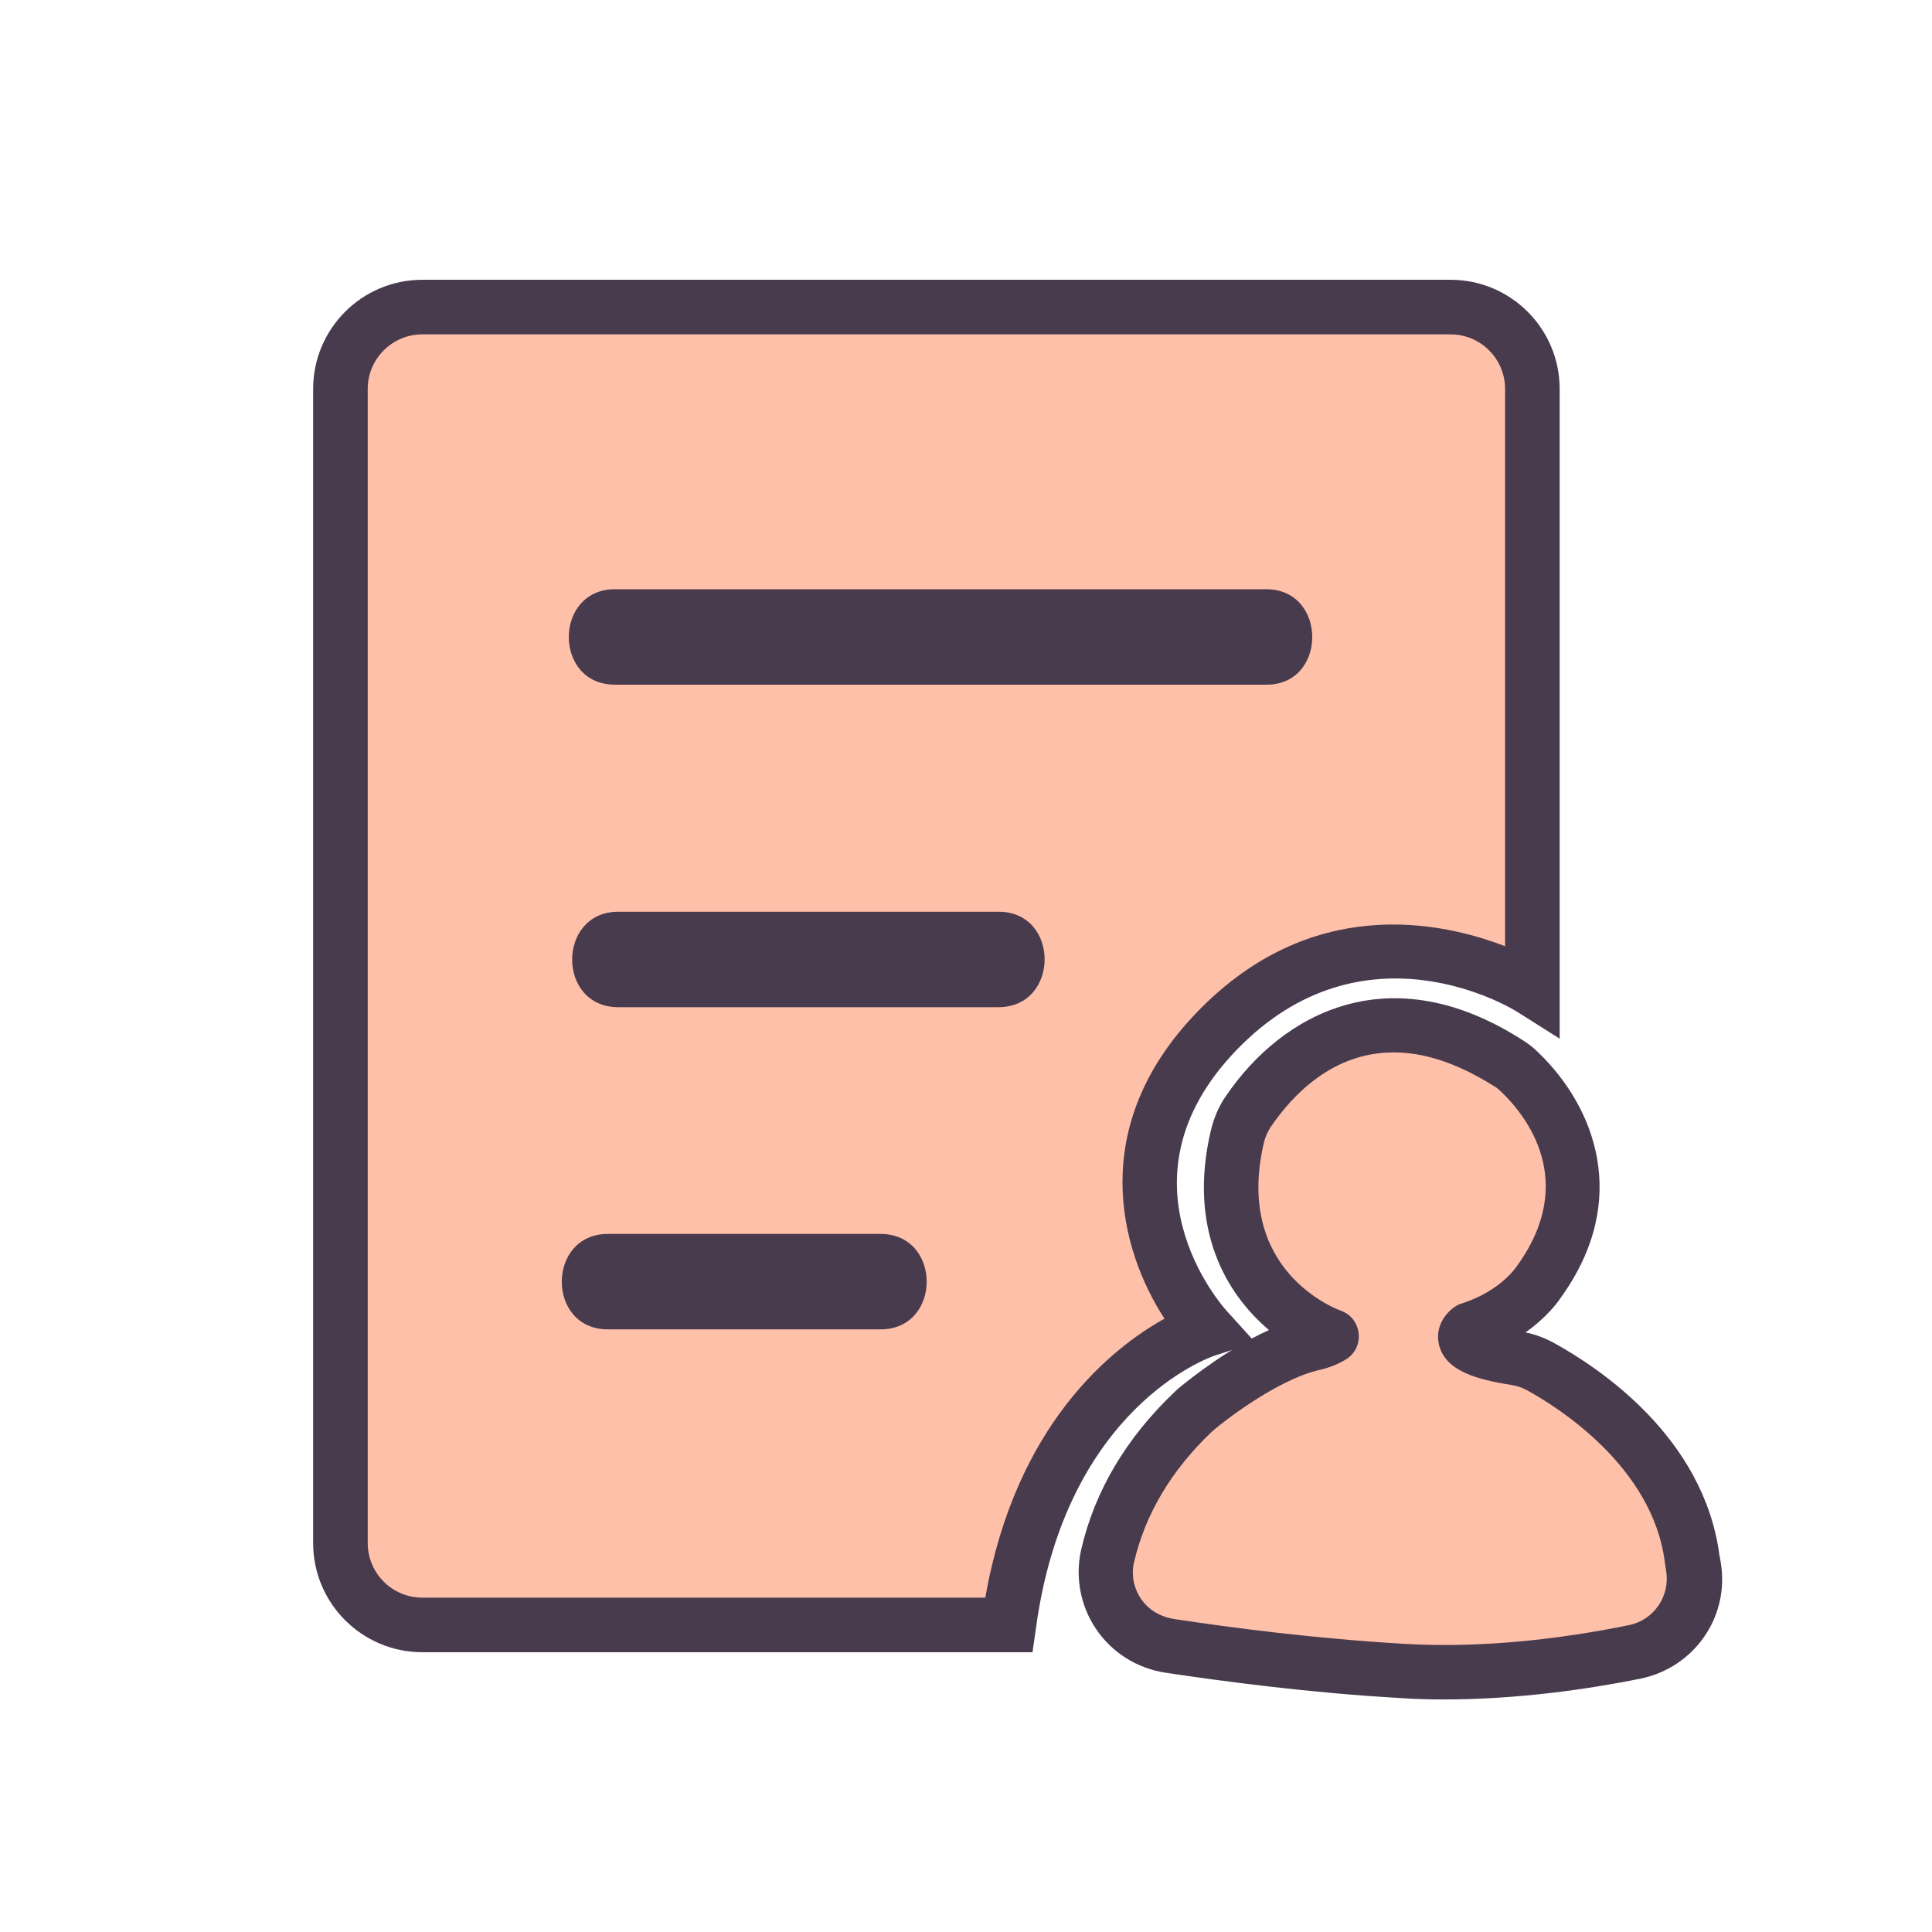
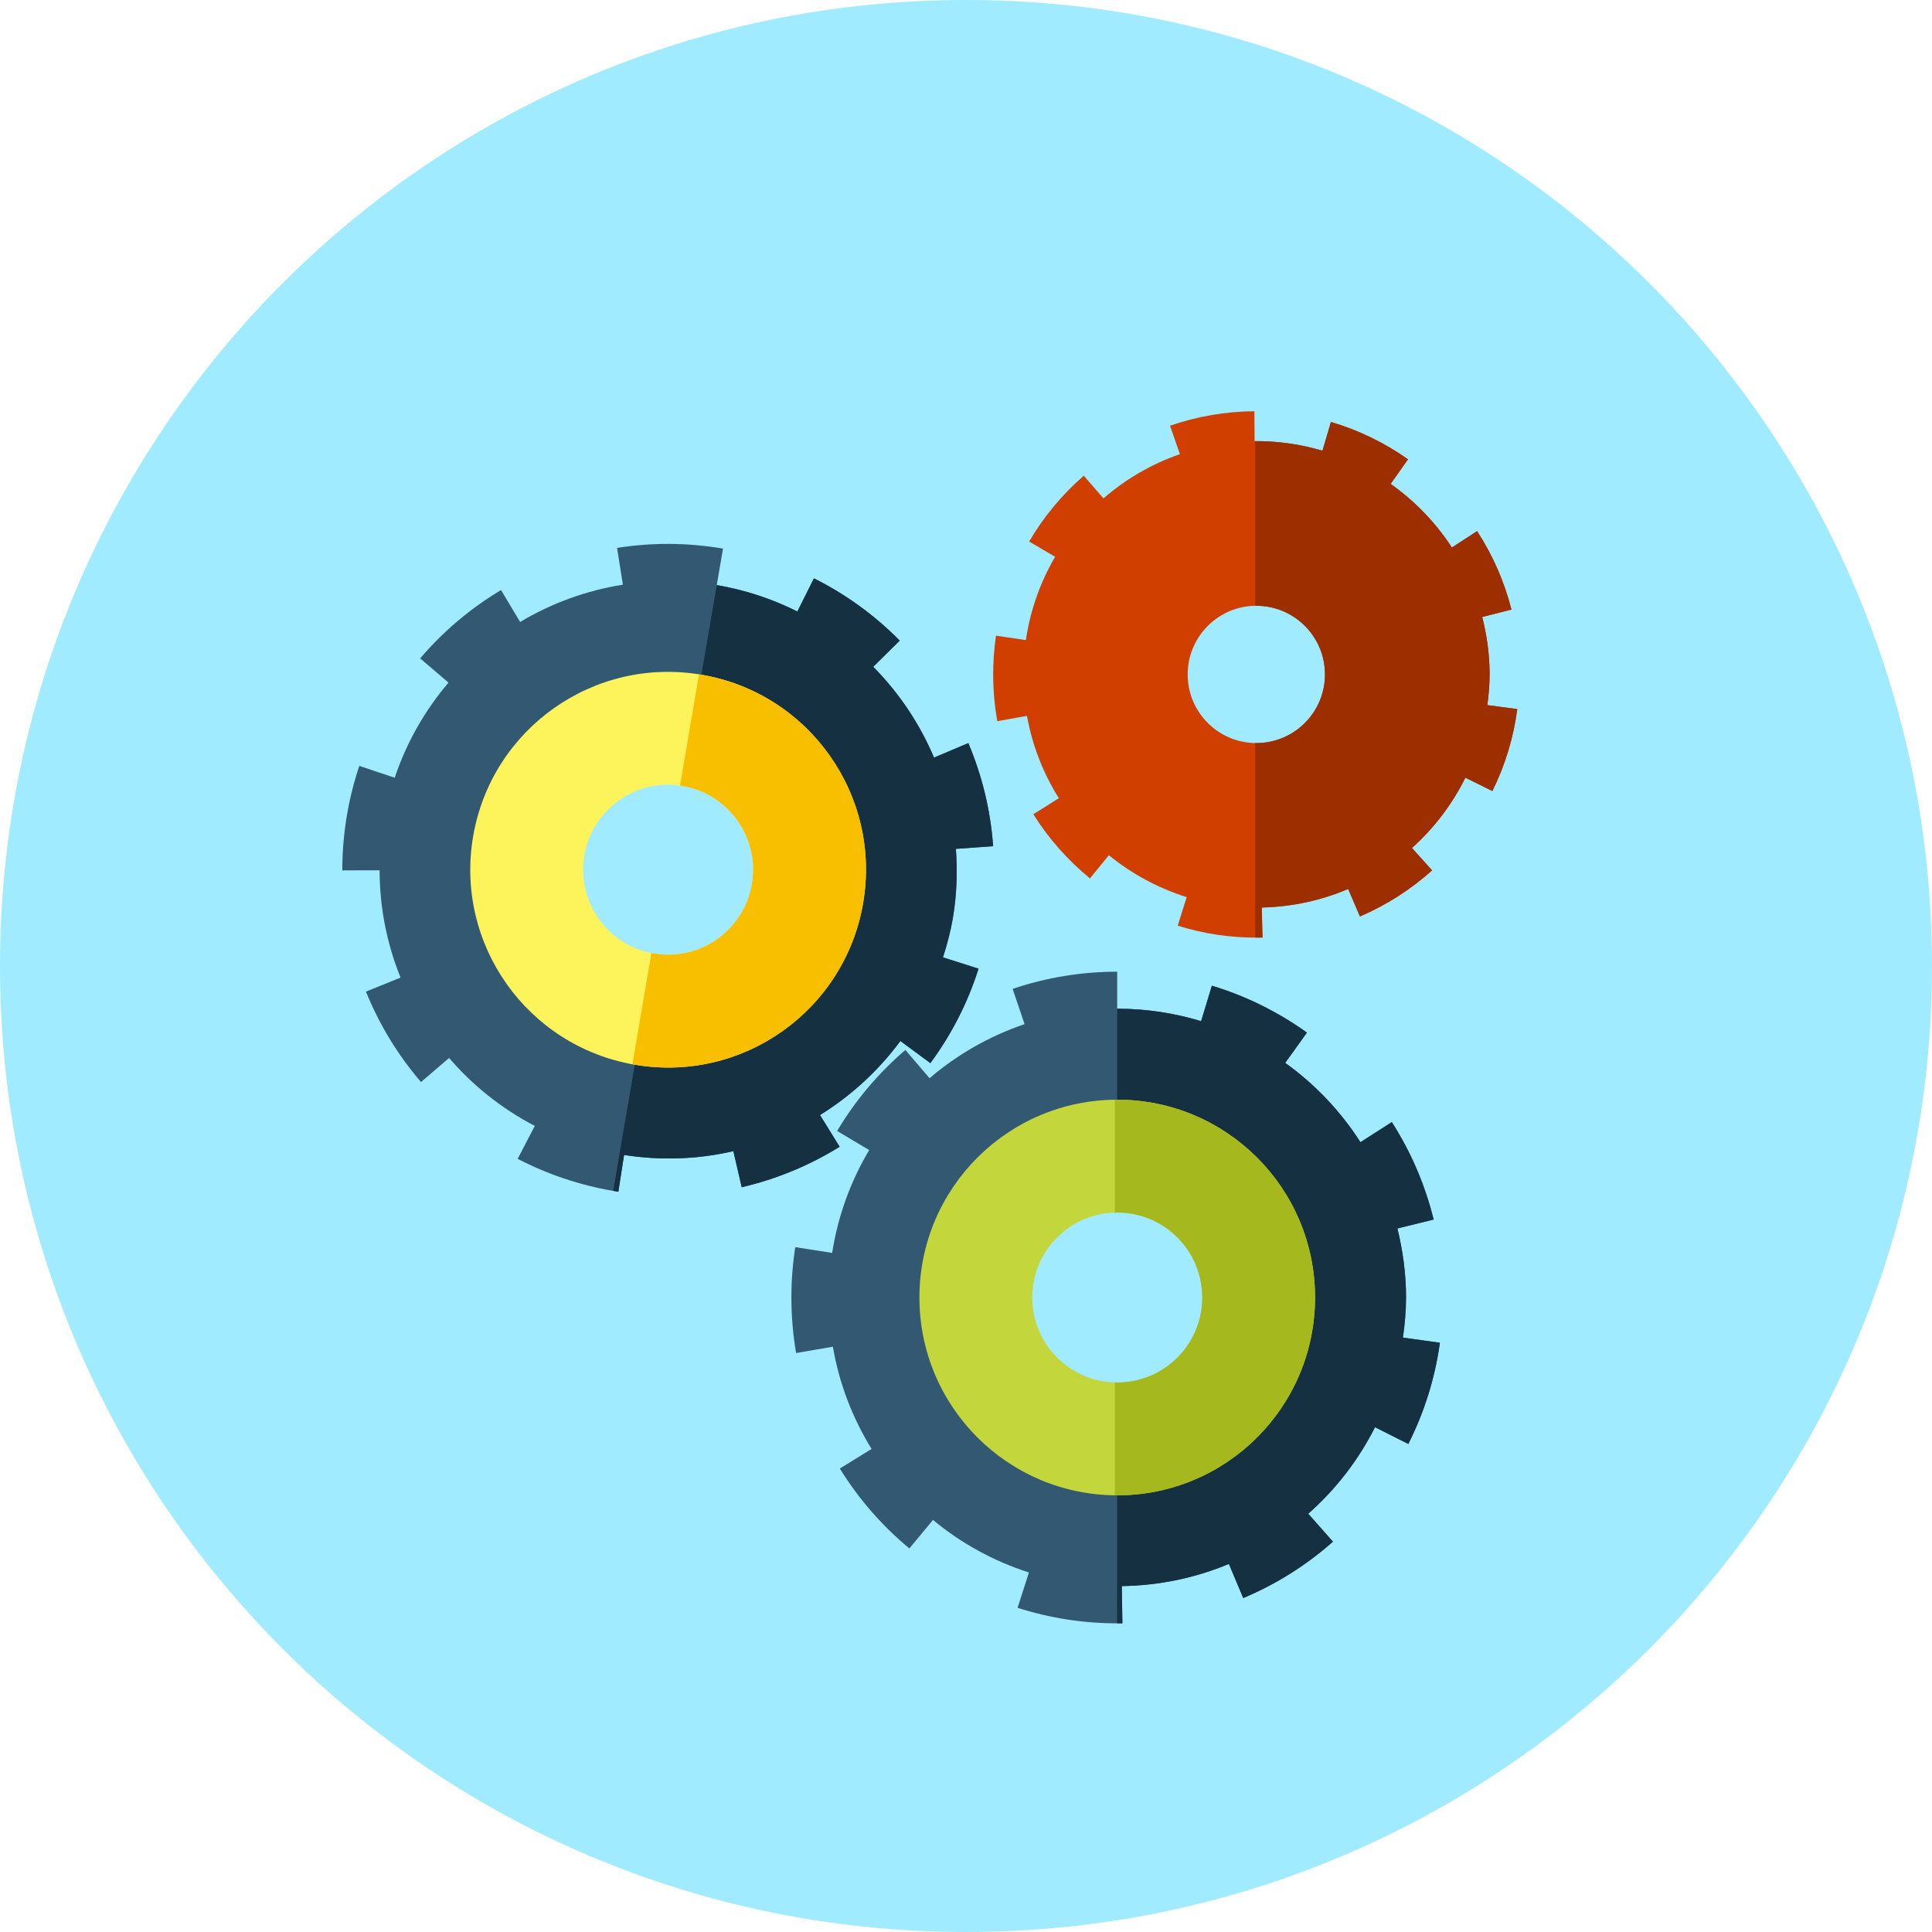
- <svg xmlns="http://www.w3.org/2000/svg" width="800px" height="800px" viewBox="0 -56 1136 1136" class="icon" version="1.1">
-   <path d="M852.677 124.652H248.123c-26.388 0-48.049 21.662-48.049 48.049v678.597c0 26.388 21.662 48.049 48.049 48.049h344.812c19.298-142.769 116.382-173.883 116.382-173.883s-79.163-87.237 6.105-175.458 185.502-24.615 185.502-24.615V172.702c0-26.388-21.662-48.049-48.246-48.049z" fill="#FFC0A9" />
-   <path d="M607.114 915.495H248.32c-35.446 0-64.197-28.751-64.197-64.197V172.702c0-35.446 28.751-64.197 64.197-64.197h604.554c35.446 0 64.197 28.751 64.197 64.197v382.031l-24.615-15.557c-3.545-2.363-90.585-55.335-165.415 22.252-73.846 76.603-8.468 150.449-5.711 153.403l16.738 18.511-23.631 7.68c-3.545 1.182-87.828 30.72-105.354 160.689l-1.969 13.785zM248.32 140.603c-17.723 0-32.098 14.375-32.098 32.098v678.597c0 17.723 14.375 32.098 32.098 32.098h331.028c17.92-102.203 74.634-146.905 105.354-164.037-26.388-40.566-45.883-113.034 19.298-180.382 66.757-69.12 142.769-53.366 180.972-38.597V172.702c0-17.723-14.375-32.098-32.098-32.098h-604.554z" fill="#493B4E" />
-   <path d="M744.566 290.462H361.551c-36.037 0-36.234 56.123 0 56.123h383.015c36.037 0.197 36.037-56.123 0-56.123zM587.225 480.098H363.52c-36.037 0-36.234 56.123 0 56.123h223.508c36.234 0 36.234-56.123 0.197-56.123zM517.711 669.538h-160.295c-36.037 0-36.234 56.123 0 56.123h160.295c36.234 0 36.234-56.123 0-56.123z" fill="#493B4E" />
-   <path d="M782.966 729.6s-76.603-27.175-55.335-117.563c1.182-5.12 3.348-10.043 6.302-14.375 14.769-21.858 66.954-83.889 153.206-28.357 2.363 1.575 4.529 3.151 6.498 5.12 13.194 12.603 55.926 61.243 11.225 123.077 0 0-11.422 18.708-40.172 28.16 0 0-16.345 10.24 26.585 17.132 5.12 0.788 10.043 2.363 14.572 4.923 21.465 11.815 80.935 49.625 89.206 113.034l0.788 4.726c3.742 23.237-11.422 45.292-34.462 50.018-33.871 6.892-84.283 14.178-136.074 11.225-52.775-2.954-103.975-9.846-137.649-14.769-25.009-3.742-41.945-27.963-36.234-52.578 5.514-24.222 19.102-55.138 50.412-85.071 0.788-0.788 1.772-1.575 2.757-2.363 7.286-5.908 39.385-31.508 67.545-37.809 3.545-1.182 7.286-2.56 10.831-4.529z" fill="#FFC0A9" />
-   <path d="M848.935 943.262c-8.271 0-16.542-0.197-24.812-0.788-53.169-2.954-104.96-9.846-139.028-14.966-16.542-2.56-31.311-11.815-40.566-25.6-9.255-13.588-12.406-30.523-8.862-46.474 7.877-34.462 26.388-65.772 54.942-92.948 1.182-1.182 2.363-2.166 3.545-3.151 7.286-5.908 28.554-22.646 51.988-33.28-25.403-21.465-47.852-59.865-34.068-117.76 1.772-7.089 4.529-13.785 8.665-19.692 33.28-49.034 96.689-83.298 175.065-32.689 3.151 1.969 6.105 4.332 8.862 7.089 33.28 32.098 54.154 86.646 13.391 143.557-1.772 2.757-8.468 12.012-21.071 20.874 5.908 1.182 11.422 3.348 16.542 6.105 26.191 14.375 88.222 55.138 97.477 124.849l0.788 4.332c5.317 31.902-15.557 61.834-47.262 68.332-29.342 5.908-71.089 12.209-115.594 12.209z m-29.538-380.455c-35.643 0-59.274 24.812-72.271 43.914-1.772 2.757-3.151 5.711-3.938 9.058-17.723 75.422 42.535 97.871 45.095 98.855 12.997 4.529 14.572 22.449 2.363 29.145-4.726 2.757-10.043 4.726-15.557 5.908-19.102 4.529-44.702 21.465-60.849 34.658-0.591 0.591-1.182 1.182-1.772 1.575-23.828 22.646-39.188 48.64-45.686 76.8-1.969 8.665 0.394 17.526 6.498 24.418 4.529 4.923 10.634 7.877 17.329 8.862 33.477 5.12 83.889 11.618 135.286 14.572 50.215 2.954 99.446-4.332 131.938-11.028 14.572-2.954 24.222-16.935 21.858-31.705l-0.788-5.317c-7.286-56.714-63.803-91.569-80.935-101.022-2.757-1.575-5.908-2.56-9.255-3.151-20.283-3.151-39.385-8.271-42.732-24.222-2.166-10.24 4.135-18.511 10.24-22.252l1.772-0.985 1.969-0.591c22.055-7.286 31.114-20.677 31.508-21.268l0.591-0.788c35.84-49.625 5.514-88.025-9.255-102.203-1.182-1.182-2.56-2.363-3.938-3.151-23.04-14.572-42.535-20.086-59.471-20.086z" fill="#493B4E" />
+ <svg xmlns="http://www.w3.org/2000/svg" height="800px" width="800px" version="1.1" id="Layer_1" viewBox="0 0 512 512" xml:space="preserve">
+   <g>
+     <circle style="fill:#A0EBFF;" cx="256" cy="256" r="256" />
+     <path style="fill:#335872;" d="M364.396,378.225l8.822,4.444c4.255-8.438,7.071-17.464,8.371-26.829l-9.8-1.362   c0.486-3.482,0.824-7.009,0.824-10.624c0-6.318-0.85-12.426-2.294-18.299l9.605-2.36c-2.253-9.165-5.98-17.853-11.08-25.825   l-8.315,5.32c-5.258-8.212-12.027-15.34-19.937-21.012l5.755-8.023c-7.69-5.514-16.164-9.702-25.19-12.436l-2.852,9.405   c-7.04-2.135-14.5-3.308-22.236-3.308v-9.8c-9.477,0-18.801,1.531-27.709,4.547l3.164,9.349   c-9.334,3.164-17.853,8.054-25.18,14.326l-6.41-7.485c-7.173,6.144-13.256,13.363-18.084,21.463l8.494,5.064   c-4.9,8.218-8.279,17.418-9.81,27.254l-9.779-1.521c-0.681,4.388-1.029,8.878-1.029,13.348c0,4.931,0.42,9.882,1.249,14.705   l9.743-1.674c1.684,9.8,5.222,18.939,10.26,27.09l-8.412,5.197c4.956,8.023,11.151,15.145,18.422,21.171l6.262-7.552   c7.419,6.154,16.031,10.911,25.426,13.926l-3.005,9.359c8.509,2.729,17.393,4.116,26.399,4.116l1.372-0.01l-0.154-9.851   c10.045-0.159,19.63-2.212,28.38-5.883l3.799,9.047c8.689-3.645,16.691-8.673,23.777-14.94l-6.548-7.404   C353.971,394.726,359.992,386.964,364.396,378.225z M296.079,376.735c-18.161,0-32.881-14.72-32.881-32.881   c0-18.161,14.72-32.881,32.881-32.881s32.881,14.72,32.881,32.881C328.96,362.015,314.24,376.735,296.079,376.735z" />
+     <path style="fill:#153040;" d="M371.794,354.478c0.486-3.482,0.824-7.009,0.824-10.624c0-6.318-0.85-12.426-2.294-18.299   l9.605-2.36c-2.253-9.165-5.98-17.853-11.08-25.825l-8.315,5.32c-5.258-8.212-12.027-15.34-19.937-21.012l5.755-8.023   c-7.69-5.514-16.164-9.702-25.19-12.436l-2.852,9.405c-7.04-2.135-14.5-3.308-22.236-3.308v43.658   c18.161,0,32.881,14.72,32.881,32.881s-14.72,32.881-32.881,32.881v53.458l1.372-0.01l-0.154-9.851   c10.045-0.159,19.63-2.212,28.38-5.883l3.799,9.047c8.689-3.645,16.691-8.673,23.777-14.94l-6.548-7.404   c7.265-6.426,13.286-14.188,17.695-22.927l8.822,4.444c4.255-8.438,7.071-17.464,8.371-26.829L371.794,354.478z" />
+     <path style="fill:#C3D63C;" d="M296.079,291.43c-28.954,0-52.424,23.47-52.424,52.424c0,28.954,23.47,52.424,52.424,52.424   c28.954,0,52.424-23.47,52.424-52.424C348.503,314.9,325.033,291.43,296.079,291.43z M296.079,366.377   c-12.436,0-22.523-10.081-22.523-22.523c0-12.436,10.081-22.523,22.523-22.523c12.436,0,22.523,10.081,22.523,22.523   C318.602,356.296,308.516,366.377,296.079,366.377z" />
+     <path style="fill:#A5B81E;" d="M296.079,291.43l-0.64,0.031v29.937l0.64-0.067c12.436,0,22.523,10.081,22.523,22.523   c0,12.442-10.081,22.523-22.523,22.523l-0.64-0.067v29.937l0.64,0.031c28.954,0,52.424-23.47,52.424-52.424   C348.503,314.9,325.033,291.43,296.079,291.43z" />
+     <path style="fill:#335872;" d="M238.612,275.866l7.946,5.868c5.612-7.598,9.912-16.026,12.769-25.032l-9.426-2.995   c1.065-3.348,1.992-6.769,2.601-10.332c1.065-6.226,1.254-12.39,0.819-18.422l9.866-0.707c-0.676-9.416-2.888-18.606-6.569-27.32   l-9.093,3.845c-3.799-8.98-9.272-17.147-16.113-24.069l7.025-6.938c-6.651-6.733-14.3-12.283-22.733-16.502l-4.393,8.791   c-6.579-3.292-13.732-5.699-21.361-7.004l1.654-9.661c-9.344-1.597-18.79-1.659-28.078-0.189l1.546,9.748   c-9.733,1.546-18.954,4.931-27.233,9.882l-5.059-8.458c-8.105,4.849-15.319,10.941-21.437,18.109l7.521,6.42   c-6.216,7.276-11.095,15.775-14.259,25.211l-9.385-3.144c-1.413,4.209-2.509,8.576-3.261,12.984   c-0.829,4.859-1.249,9.81-1.244,14.705l9.887-0.01c0.01,9.943,1.961,19.548,5.55,28.431l-9.17,3.707   c3.533,8.74,8.443,16.809,14.592,23.972l7.444-6.39c6.277,7.316,13.962,13.455,22.712,18.012l-4.536,8.719   c7.926,4.127,16.451,6.984,25.329,8.504l1.357,0.22l1.51-9.738c9.928,1.536,19.722,1.132,28.964-1.019l2.217,9.559   c9.18-2.13,17.91-5.74,25.953-10.721l-5.207-8.402C225.551,290.381,232.796,283.745,238.612,275.866z M171.52,262.892   c-17.9-3.062-29.932-20.05-26.87-37.949c3.062-17.9,20.05-29.932,37.949-26.87c17.9,3.057,29.932,20.05,26.87,37.949   C206.408,253.921,189.42,265.953,171.52,262.892z" />
+     <path style="fill:#153040;" d="M249.902,253.711c1.065-3.348,1.992-6.769,2.601-10.332c1.065-6.226,1.254-12.39,0.819-18.422   l9.866-0.707c-0.676-9.416-2.888-18.606-6.569-27.32l-9.093,3.845c-3.799-8.98-9.272-17.147-16.113-24.069l7.025-6.938   c-6.651-6.733-14.3-12.283-22.733-16.502l-4.393,8.791c-6.579-3.292-13.732-5.699-21.361-7.004l-7.357,43.034   c17.9,3.062,29.932,20.05,26.87,37.949s-20.05,29.932-37.949,26.87l-9.006,52.695l1.357,0.22l1.51-9.738   c9.928,1.536,19.722,1.132,28.964-1.019l2.217,9.559c9.18-2.13,17.91-5.74,25.953-10.721l-5.207-8.402   c8.243-5.11,15.488-11.745,21.304-19.62l7.946,5.868c5.612-7.598,9.912-16.026,12.769-25.032L249.902,253.711z" />
+     <path style="fill:#FDF35A;" d="M185.892,178.806c-28.539-4.879-55.629,14.305-60.508,42.844s14.305,55.629,42.844,60.508   s55.629-14.305,60.508-42.844C233.615,210.775,214.431,183.685,185.892,178.806z M173.266,252.682   c-12.262-2.094-20.5-13.732-18.406-25.994c2.094-12.262,13.732-20.5,25.994-18.406c12.262,2.094,20.5,13.732,18.406,25.994   C197.166,246.538,185.528,254.776,173.266,252.682z" />
+     <path style="fill:#F7BF00;" d="M185.892,178.806l-0.64-0.077l-5.043,29.507l0.645,0.046c12.262,2.094,20.5,13.732,18.406,25.994   c-2.094,12.262-13.732,20.5-25.994,18.406l-0.62-0.174l-5.043,29.507l0.625,0.138c28.539,4.879,55.629-14.305,60.508-42.844   C233.615,210.775,214.431,183.685,185.892,178.806z" />
+     <path style="fill:#D03E00;" d="M394.163,186.86c0.369-2.816,0.625-5.668,0.599-8.586c-0.036-5.105-0.763-10.03-1.961-14.766   l7.747-1.966c-1.874-7.388-4.936-14.387-9.103-20.792l-6.682,4.347c-4.296-6.605-9.805-12.319-16.23-16.855l4.603-6.518   c-6.246-4.408-13.117-7.741-20.424-9.897l-2.248,7.613c-1.423-0.42-2.872-0.794-4.337-1.111c-4.393-0.963-8.96-1.459-13.645-1.423   l0,0l-0.056-7.921c-7.66,0.056-15.181,1.347-22.354,3.84l2.616,7.532c-7.521,2.611-14.372,6.61-20.255,11.725l-5.222-6.011   c-5.76,5.007-10.629,10.875-14.479,17.444l6.892,4.04c-3.907,6.666-6.584,14.121-7.762,22.072l-7.91-1.167   c-0.522,3.548-0.778,7.178-0.748,10.788c0.031,3.983,0.399,7.977,1.096,11.873l7.859-1.408c1.418,7.905,4.332,15.268,8.448,21.821   l-6.764,4.25c4.05,6.451,9.098,12.165,15.007,16.993l5.012-6.139c6.031,4.925,13.015,8.719,20.618,11.1l-2.371,7.578   c6.892,2.156,14.075,3.22,21.35,3.164l0,0l1.111-0.015l-0.184-7.956c8.115-0.189,15.841-1.905,22.892-4.92l3.123,7.286   c6.999-3,13.43-7.107,19.118-12.211l-5.33-5.939c5.832-5.233,10.65-11.54,14.157-18.627l7.153,3.538   c3.384-6.84,5.606-14.147,6.6-21.719L394.163,186.86z M314.747,178.862c-0.072-10.045,8.013-18.253,18.058-18.324   c10.045-0.077,18.253,8.008,18.324,18.058c0.02,2.514-0.471,4.91-1.377,7.091c-0.906,2.181-2.222,4.152-3.855,5.811   c-3.267,3.318-7.803,5.386-12.826,5.422C323.026,196.997,314.819,188.913,314.747,178.862z" />
+     <path style="fill:#9C2E00;" d="M394.163,186.86c0.369-2.816,0.625-5.668,0.599-8.586c-0.036-5.105-0.763-10.03-1.961-14.766   l7.747-1.966c-1.874-7.388-4.936-14.387-9.103-20.792l-6.682,4.347c-4.296-6.605-9.805-12.319-16.23-16.855l4.603-6.518   c-6.246-4.408-13.117-7.741-20.424-9.897l-2.248,7.613c-1.423-0.42-2.872-0.794-4.337-1.111c-4.342-0.952-8.858-1.439-13.486-1.418   v43.643l0.164-0.015c10.045-0.077,18.253,8.008,18.324,18.058c0.02,2.514-0.471,4.91-1.377,7.091   c-0.906,2.181-2.222,4.152-3.855,5.811c-3.267,3.318-7.803,5.386-12.826,5.422l-0.435-0.041v51.564l0.814,0.026l0,0l1.111-0.015   l-0.184-7.956c8.115-0.189,15.841-1.905,22.892-4.92l3.123,7.286c6.999-3,13.43-7.107,19.118-12.211l-5.33-5.939   c5.832-5.233,10.65-11.54,14.157-18.627l7.153,3.538c3.384-6.84,5.606-14.147,6.6-21.719L394.163,186.86z" />
+   </g>
</svg>
